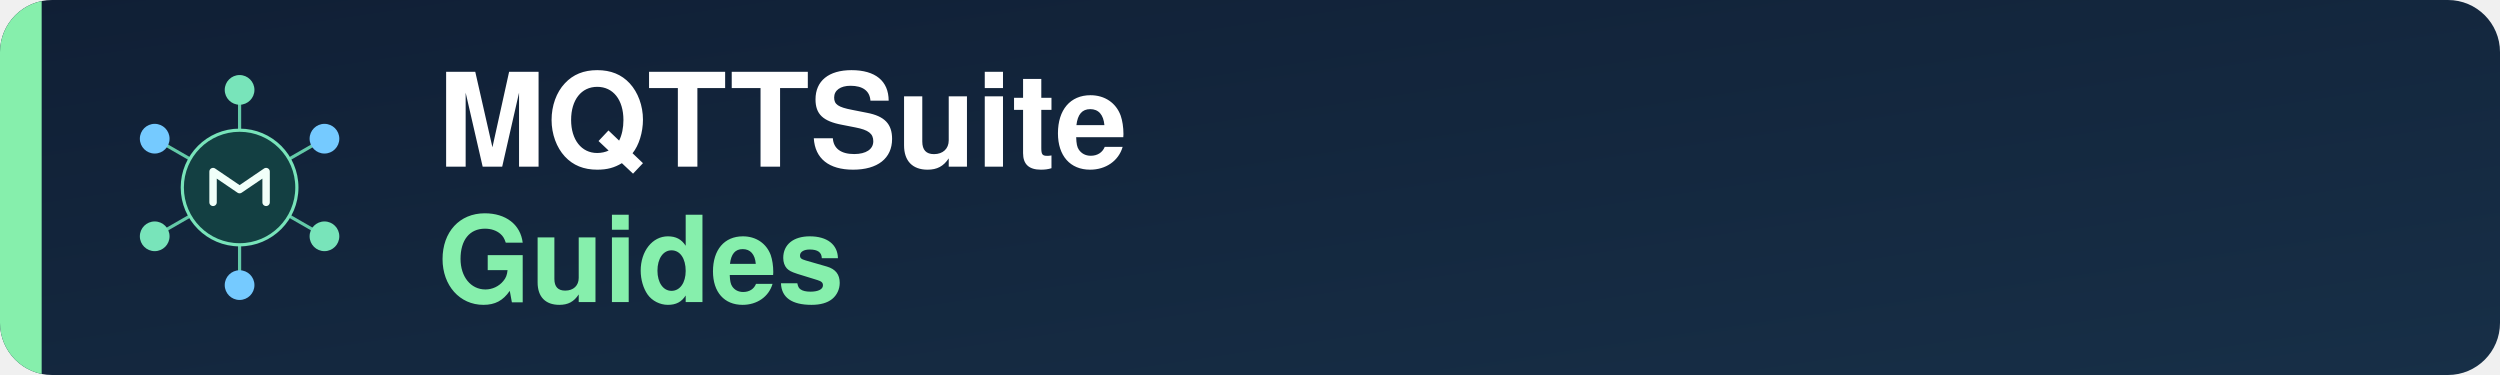
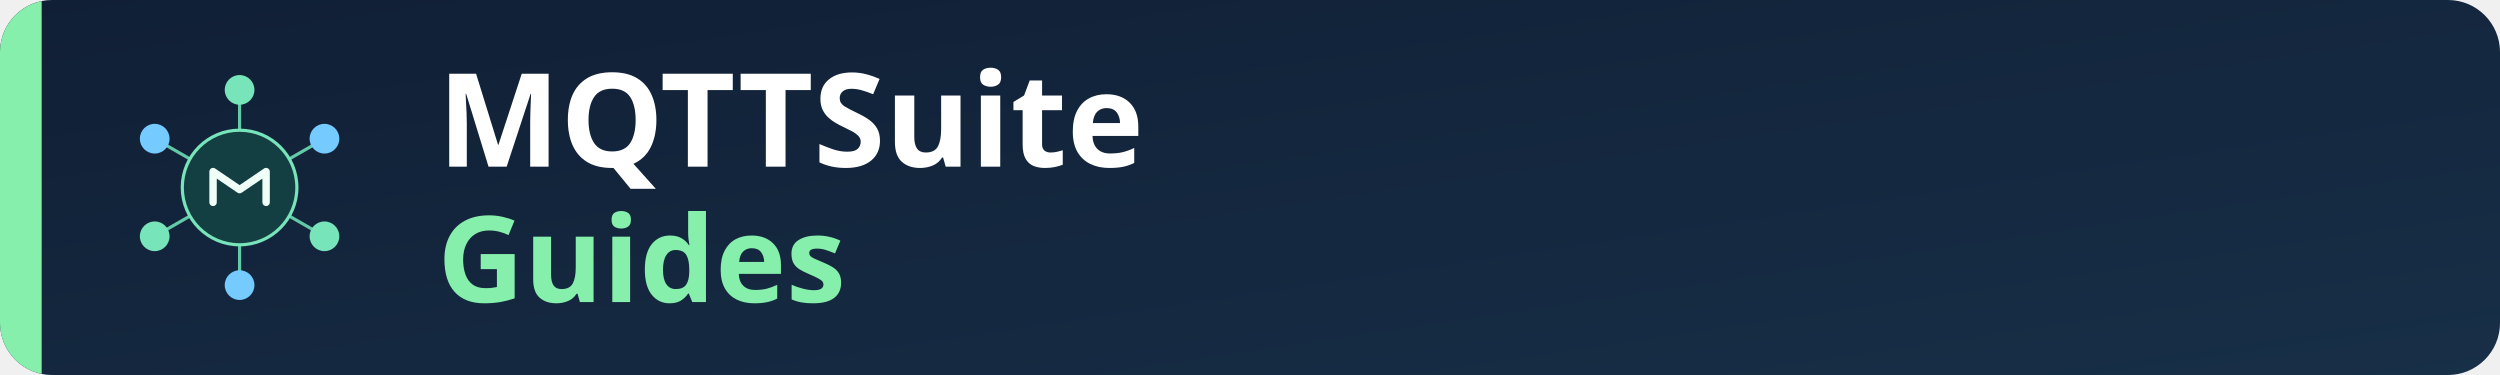
<svg xmlns="http://www.w3.org/2000/svg" width="480" height="72" viewBox="0 0 480 72" role="img" aria-label="MQTTSuite — Guides">
  <defs>
    <linearGradient id="background" x2="1" y2="1">
      <stop stop-color="#101f35" />
      <stop offset="1" stop-color="#172f47" />
    </linearGradient>
    <clipPath id="rounded">
      <rect width="480" height="72" rx="10" />
    </clipPath>
  </defs>
  <g clip-path="url(#rounded)">
    <rect width="480" height="72" fill="url(#background)" />
    <rect width="8" height="72" fill="#86efac" />
  </g>
  <g transform="translate(46 36) scale(0.2037037) translate(0 0)">
    <g>
      <path d="M0 0L0 -92" fill="none" stroke="#63caa8" stroke-width="3" />
      <path d="M0 0L80 -46" fill="none" stroke="#63caa8" stroke-width="3" />
      <path d="M0 0L80 46" fill="none" stroke="#63caa8" stroke-width="3" />
      <path d="M0 0L0 92" fill="none" stroke="#63caa8" stroke-width="3" />
      <path d="M0 0L-80 46" fill="none" stroke="#63caa8" stroke-width="3" />
      <path d="M0 0L-80 -46" fill="none" stroke="#63caa8" stroke-width="3" />
      <circle r="54" fill="#133f42" stroke="#78e4ba" stroke-width="3" />
      <circle cx="0" cy="-92" r="14" fill="#78e4ba" />
      <circle cx="80" cy="-46" r="14" fill="#75caff" />
      <circle cx="80" cy="46" r="14" fill="#78e4ba" />
      <circle cx="0" cy="92" r="14" fill="#75caff" />
      <circle cx="-80" cy="46" r="14" fill="#78e4ba" />
      <circle cx="-80" cy="-46" r="14" fill="#75caff" />
      <path d="M-25 14V-15L0 2L25-15V14" fill="none" stroke="#f1fff9" stroke-width="7" stroke-linecap="round" stroke-linejoin="round" />
    </g>
  </g>
-   <text x="84" y="32" font-family="Segoe UI,Helvetica,Arial,sans-serif" font-size="25" font-weight="700" fill="#ffffff">MQTTSuite</text>
-   <text x="84" y="58" text-anchor="start" font-family="Segoe UI,Helvetica,Arial,sans-serif" font-size="23" font-weight="600" fill="#86efac">Guides</text>
+   <text x="84" y="32" font-family="-apple-system, &quot;Segoe UI&quot;, &quot;Noto Sans&quot;, Helvetica, Arial, sans-serif" font-size="25" font-weight="700" fill="#ffffff">MQTTSuite</text>
+   <text x="84" y="58" text-anchor="start" font-family="-apple-system, &quot;Segoe UI&quot;, &quot;Noto Sans&quot;, Helvetica, Arial, sans-serif" font-size="23" font-weight="600" fill="#86efac">Guides</text>
</svg>
